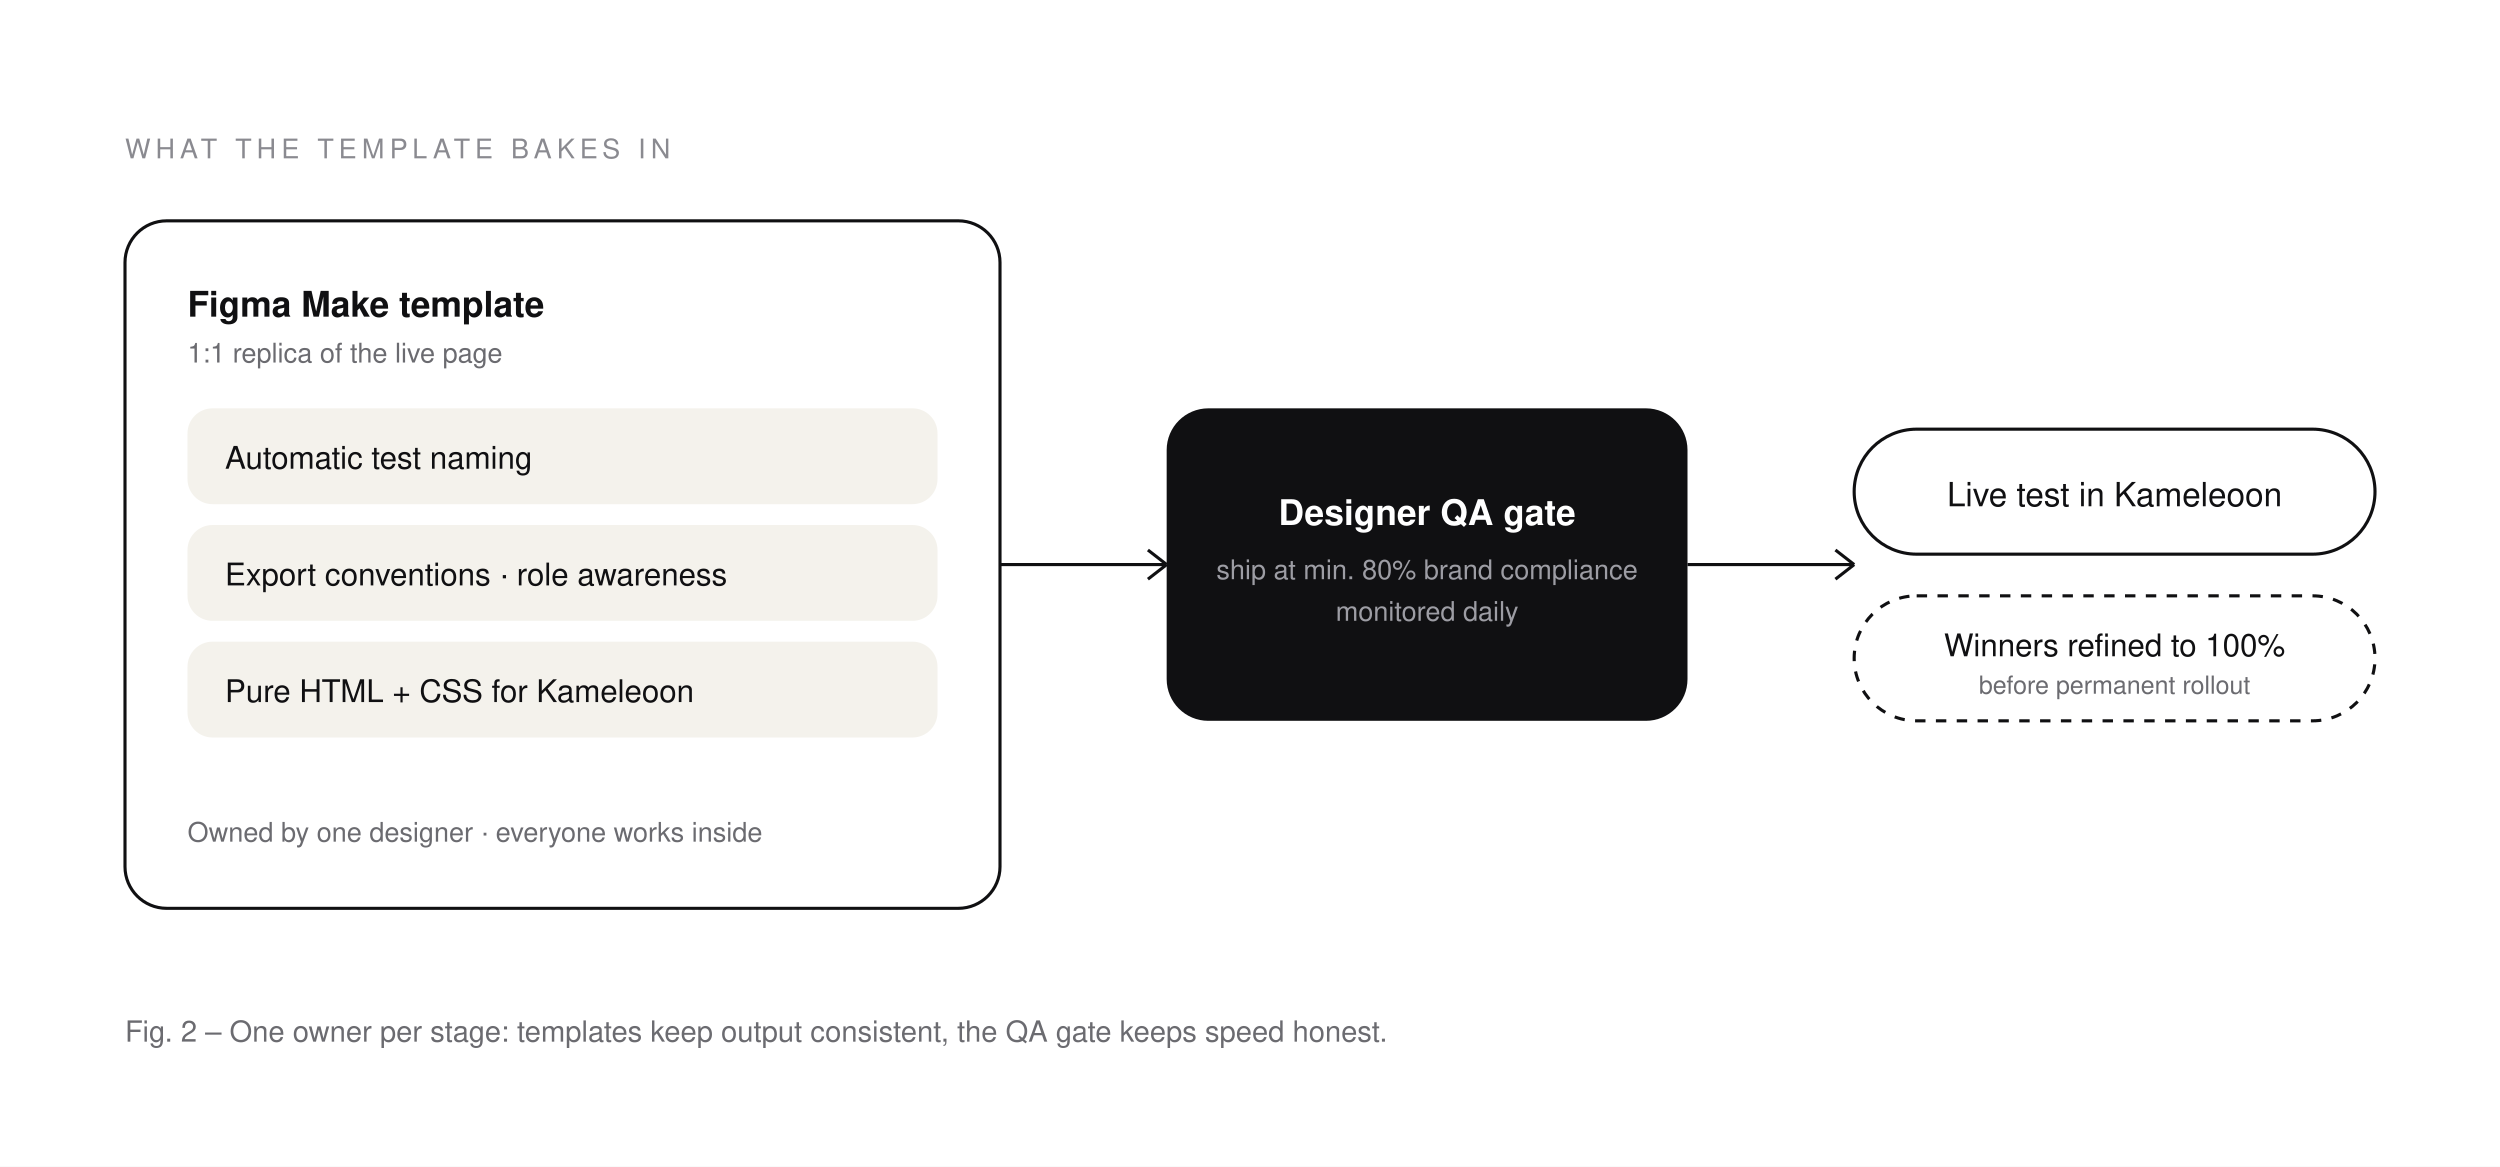
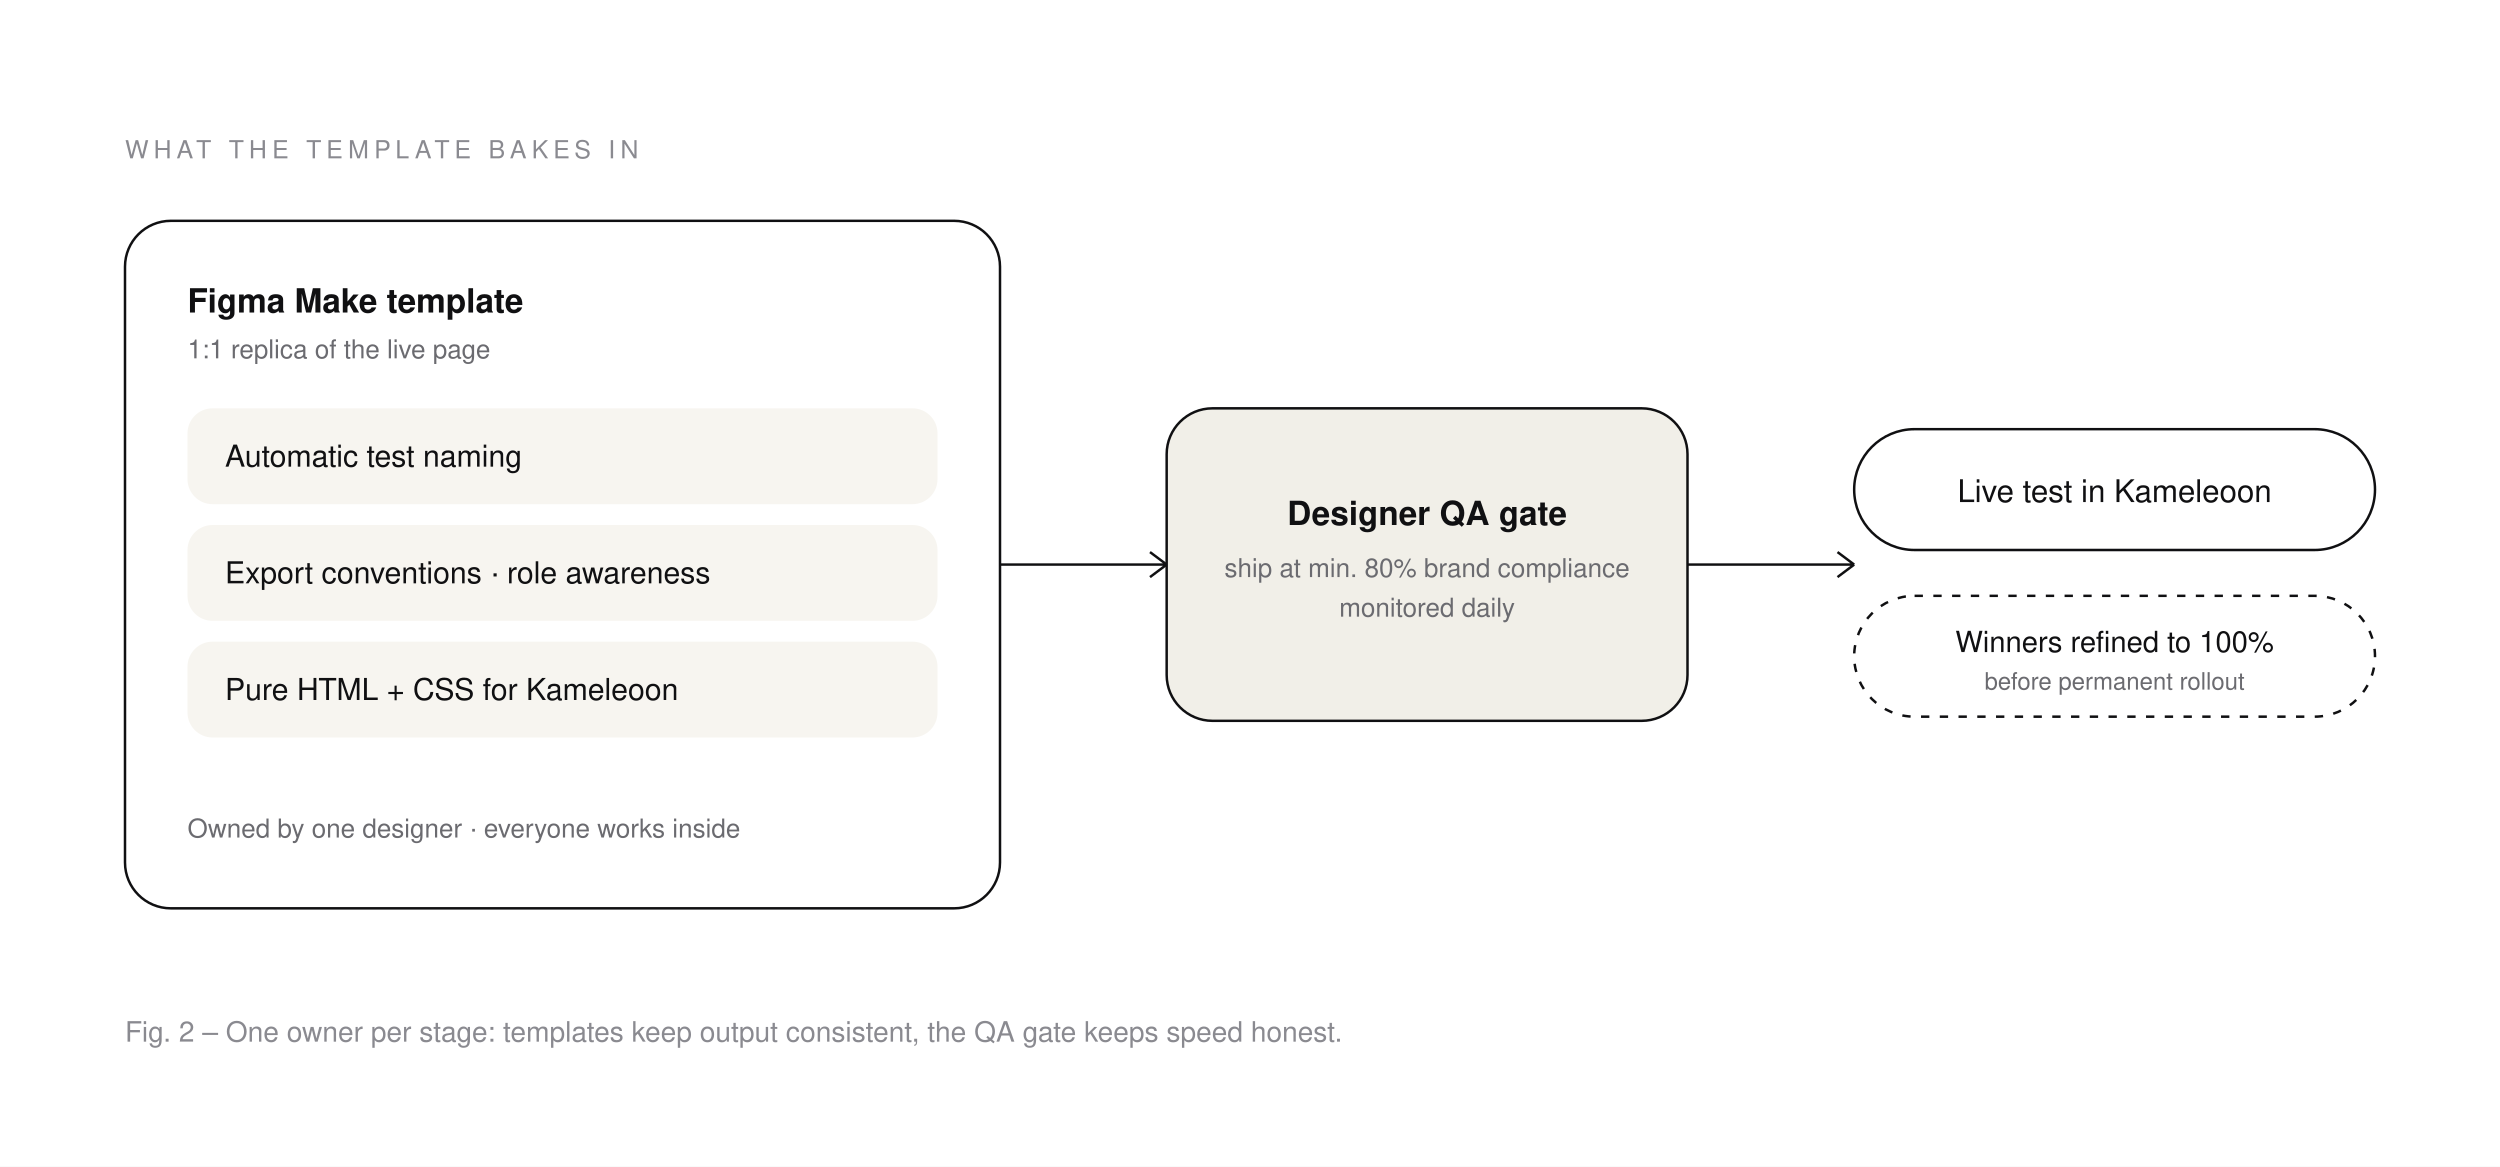
<svg xmlns="http://www.w3.org/2000/svg" viewBox="0 0 1200 560" font-family="Helvetica Neue, Helvetica, Arial, sans-serif">
  <rect width="1200" height="560" fill="#ffffff" />
-   <text x="60" y="76" font-size="13" letter-spacing="2.5" fill="#8a8a90" font-weight="500">WHAT THE TEMPLATE BAKES IN</text>
-   <rect x="60" y="106" width="420" height="330" rx="20" fill="none" stroke="#101012" stroke-width="1.5" />
-   <text x="90" y="152" font-size="17" fill="#101012" font-weight="600">Figma Make template</text>
-   <text x="90" y="174" font-size="13" fill="#6b6b70">1:1 replica of the live page</text>
-   <g font-size="15" fill="#101012">
-     <rect x="90" y="196" width="360" height="46" rx="12" fill="#f4f2ec" />
-     <text x="108" y="225">Automatic test naming</text>
-     <rect x="90" y="252" width="360" height="46" rx="12" fill="#f4f2ec" />
-     <text x="108" y="281">Export conventions · role awareness</text>
-     <rect x="90" y="308" width="360" height="46" rx="12" fill="#f4f2ec" />
-     <text x="108" y="337">Pure HTML + CSS for Kameleoon</text>
-     <text x="90" y="404" font-size="13" fill="#6b6b70">Owned by one designer · everyone works inside</text>
+   <text x="60" y="76" font-size="12" letter-spacing="2.5" fill="#8a8a90" font-weight="500">WHAT THE TEMPLATE BAKES IN</text>
+   <rect x="60" y="106" width="420" height="330" rx="22" fill="none" stroke="#101012" stroke-width="1.2" />
+   <text x="90" y="150" font-size="16" fill="#101012" font-weight="600">Figma Make template</text>
+   <text x="90" y="172" font-size="12.5" fill="#6b6b70">1:1 replica of the live page</text>
+   <g font-size="14.5" fill="#101012">
+     <rect x="90" y="196" width="360" height="46" rx="12" fill="#F7F5F0" />
+     <text x="108" y="224">Automatic test naming</text>
+     <rect x="90" y="252" width="360" height="46" rx="12" fill="#F7F5F0" />
+     <text x="108" y="280">Export conventions · role awareness</text>
+     <rect x="90" y="308" width="360" height="46" rx="12" fill="#F7F5F0" />
+     <text x="108" y="336">Pure HTML + CSS for Kameleoon</text>
  </g>
-   <g stroke="#101012" stroke-width="1.5" fill="none">
-     <path d="M480 271h80m0 0-9-7m9 7-9 7" />
+   <text x="90" y="402" font-size="12.5" fill="#6b6b70">Owned by one designer · everyone works inside</text>
+   <g stroke="#101012" stroke-width="1.2" fill="none">
+     <path d="M480 271h80m0 0-8-6m8 6-8 6" />
  </g>
-   <rect x="560" y="196" width="250" height="150" rx="20" fill="#101012" />
-   <text x="685" y="252" text-anchor="middle" font-size="17" fill="#ffffff" font-weight="600">Designer QA gate</text>
-   <text x="685" y="278" text-anchor="middle" font-size="13" fill="#9d9da4">ship at min. 80% brand compliance</text>
-   <text x="685" y="298" text-anchor="middle" font-size="13" fill="#9d9da4">monitored daily</text>
-   <g stroke="#101012" stroke-width="1.5" fill="none">
-     <path d="M810 271h80m0 0-9-7m9 7-9 7" />
+   <rect x="560" y="196" width="250" height="150" rx="22" fill="#F1EFE8" stroke="#101012" stroke-width="1.2" />
+   <text x="685" y="252" text-anchor="middle" font-size="16" fill="#101012" font-weight="600">Designer QA gate</text>
+   <text x="685" y="277" text-anchor="middle" font-size="12.5" fill="#6b6b70">ship at min. 80% brand compliance</text>
+   <text x="685" y="296" text-anchor="middle" font-size="12.5" fill="#6b6b70">monitored daily</text>
+   <g stroke="#101012" stroke-width="1.2" fill="none">
+     <path d="M810 271h80m0 0-8-6m8 6-8 6" />
  </g>
-   <rect x="890" y="206" width="250" height="60" rx="30" fill="none" stroke="#101012" stroke-width="1.5" />
-   <text x="1015" y="243" text-anchor="middle" font-size="16" fill="#101012">Live test in Kameleoon</text>
-   <rect x="890" y="286" width="250" height="60" rx="30" fill="none" stroke="#101012" stroke-width="1.5" stroke-dasharray="5 5" />
-   <text x="1015" y="315" text-anchor="middle" font-size="15" fill="#101012">Winners refined to 100%</text>
-   <text x="1015" y="333" text-anchor="middle" font-size="12" fill="#6b6b70">before permanent rollout</text>
-   <text x="60" y="500" font-size="14" fill="#6b6b70">Fig. 2 – One owner per stage: templates keep output consistent, the QA gate keeps speed honest.</text>
+   <rect x="890" y="206" width="250" height="58" rx="29" fill="none" stroke="#101012" stroke-width="1.2" />
+   <text x="1015" y="241" text-anchor="middle" font-size="15" fill="#101012">Live test in Kameleoon</text>
+   <rect x="890" y="286" width="250" height="58" rx="29" fill="none" stroke="#101012" stroke-width="1.2" stroke-dasharray="4 5" />
+   <text x="1015" y="313" text-anchor="middle" font-size="14" fill="#101012">Winners refined to 100%</text>
+   <text x="1015" y="331" text-anchor="middle" font-size="11.5" fill="#6b6b70">before permanent rollout</text>
+   <text x="60" y="500" font-size="13.5" fill="#8a8a90">Fig. 2 – One owner per stage: templates keep output consistent, the QA gate keeps speed honest.</text>
</svg>
